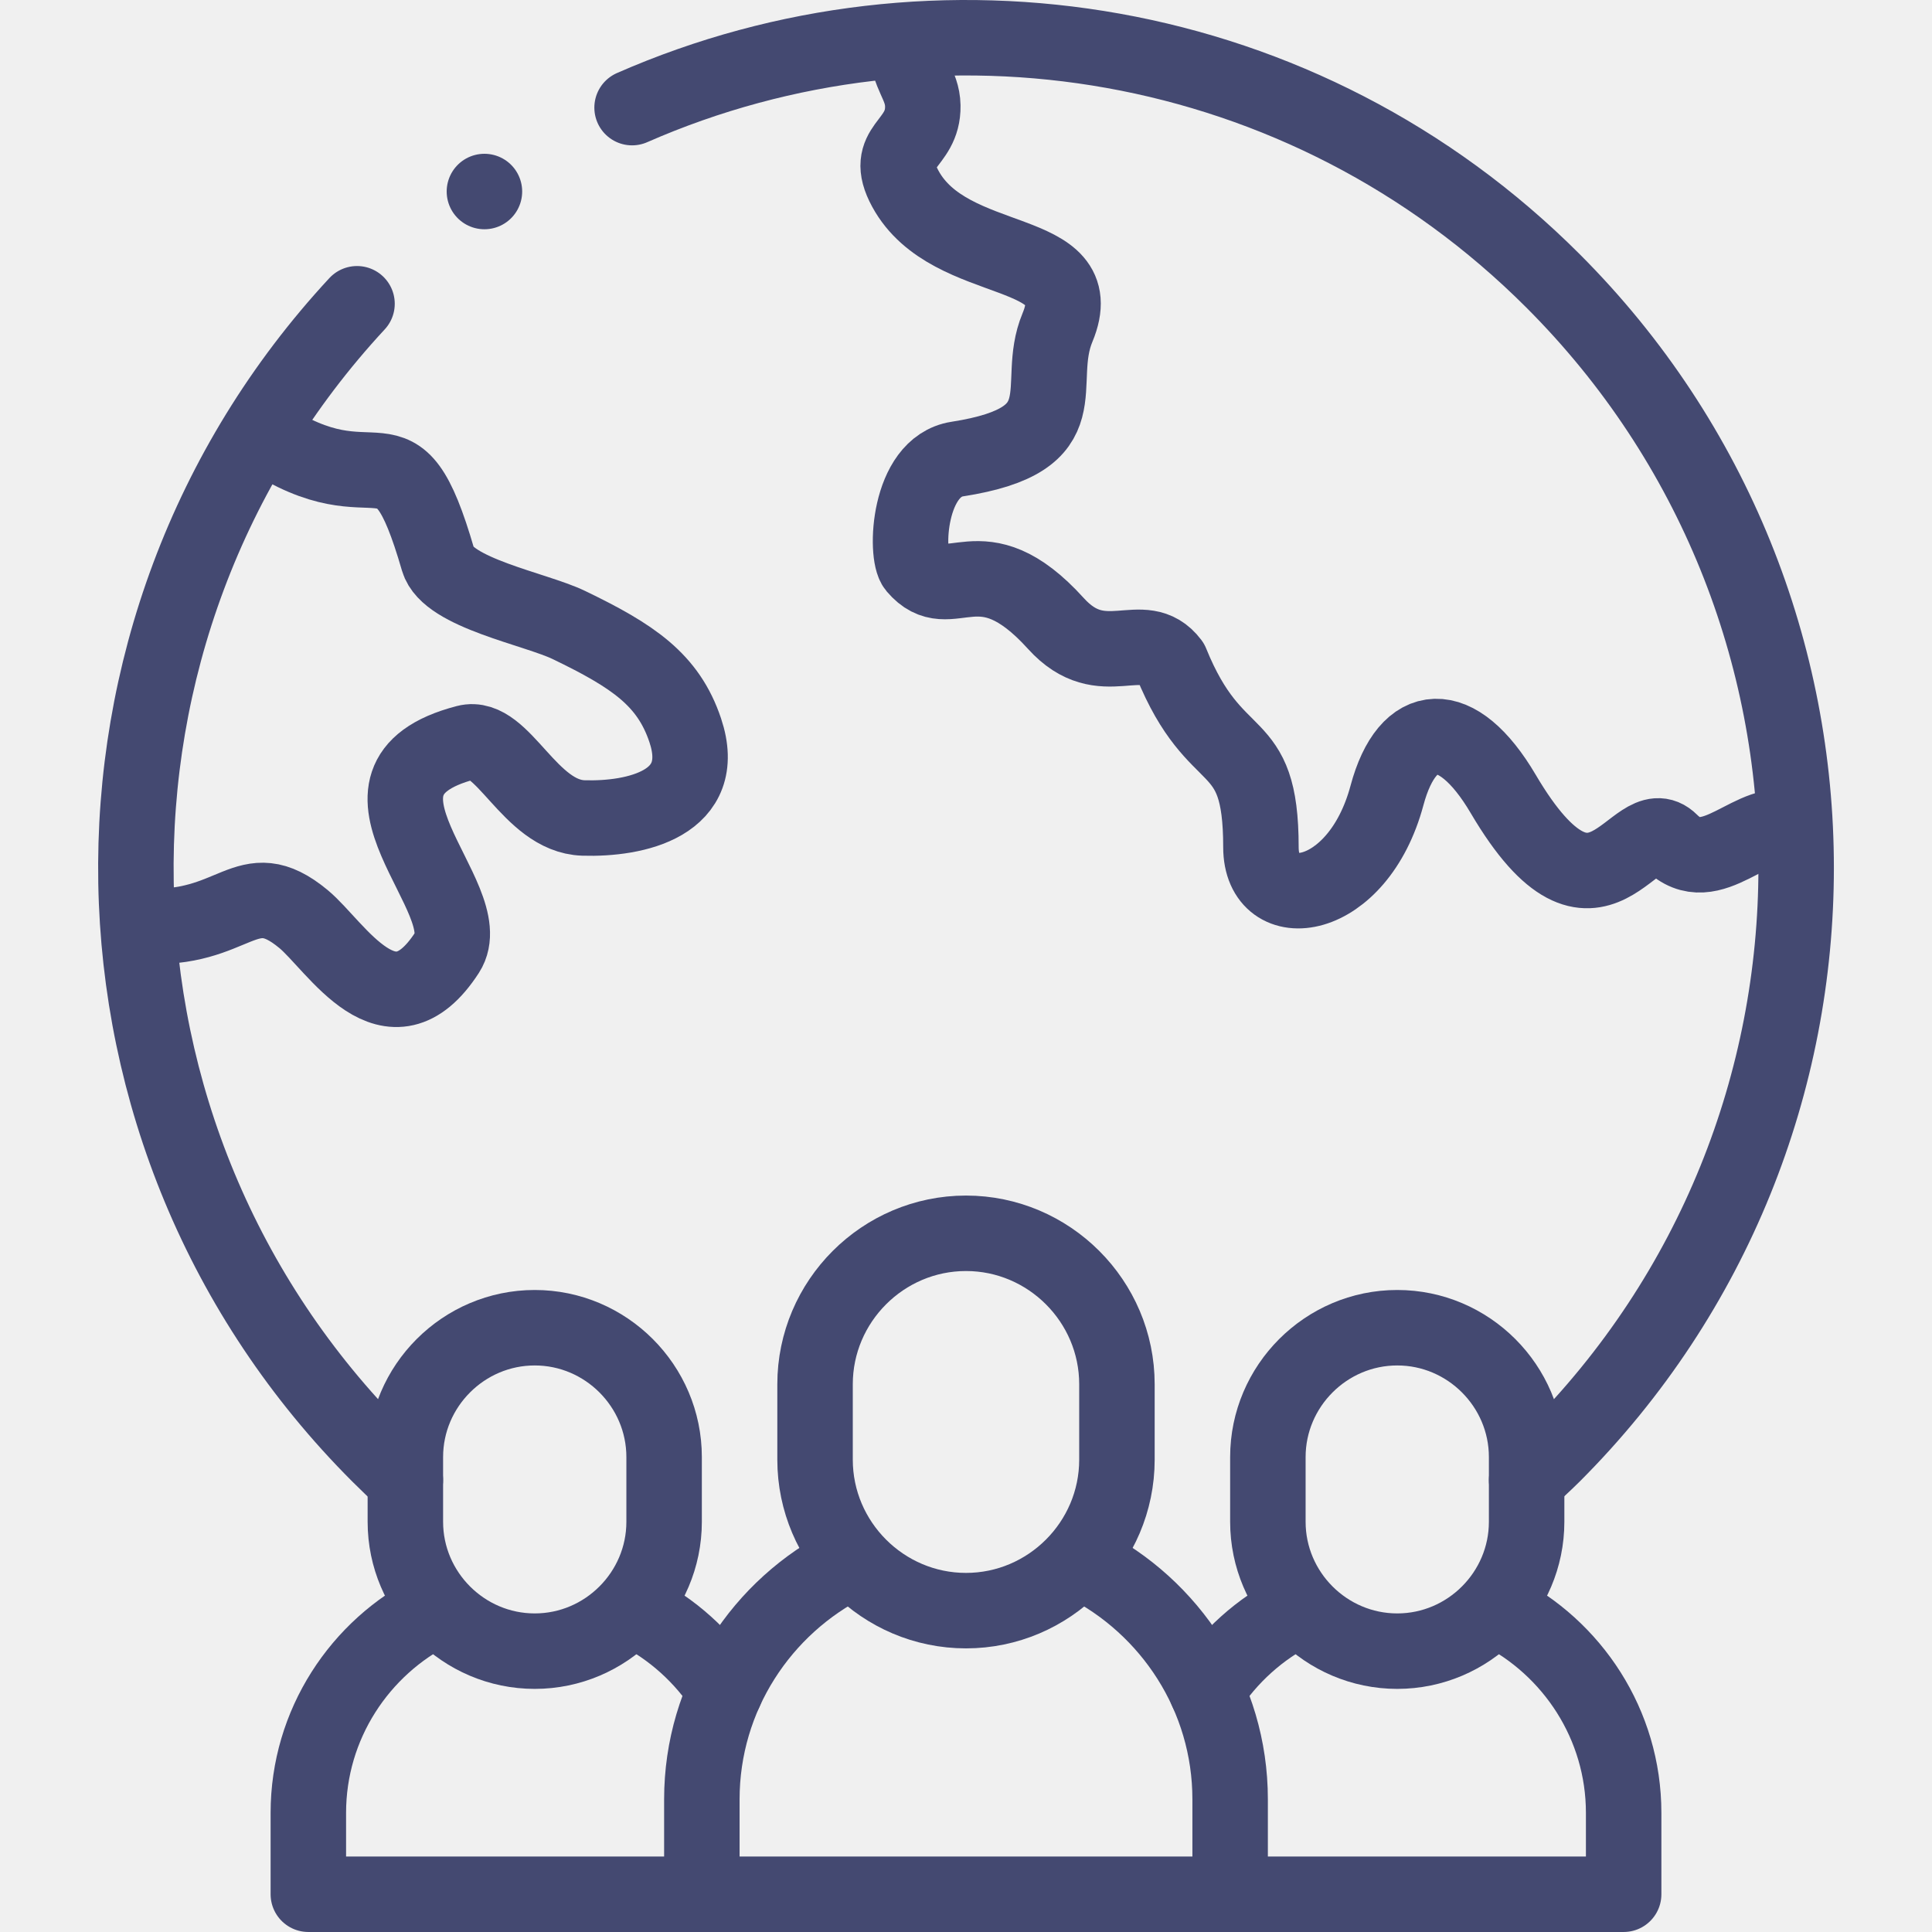
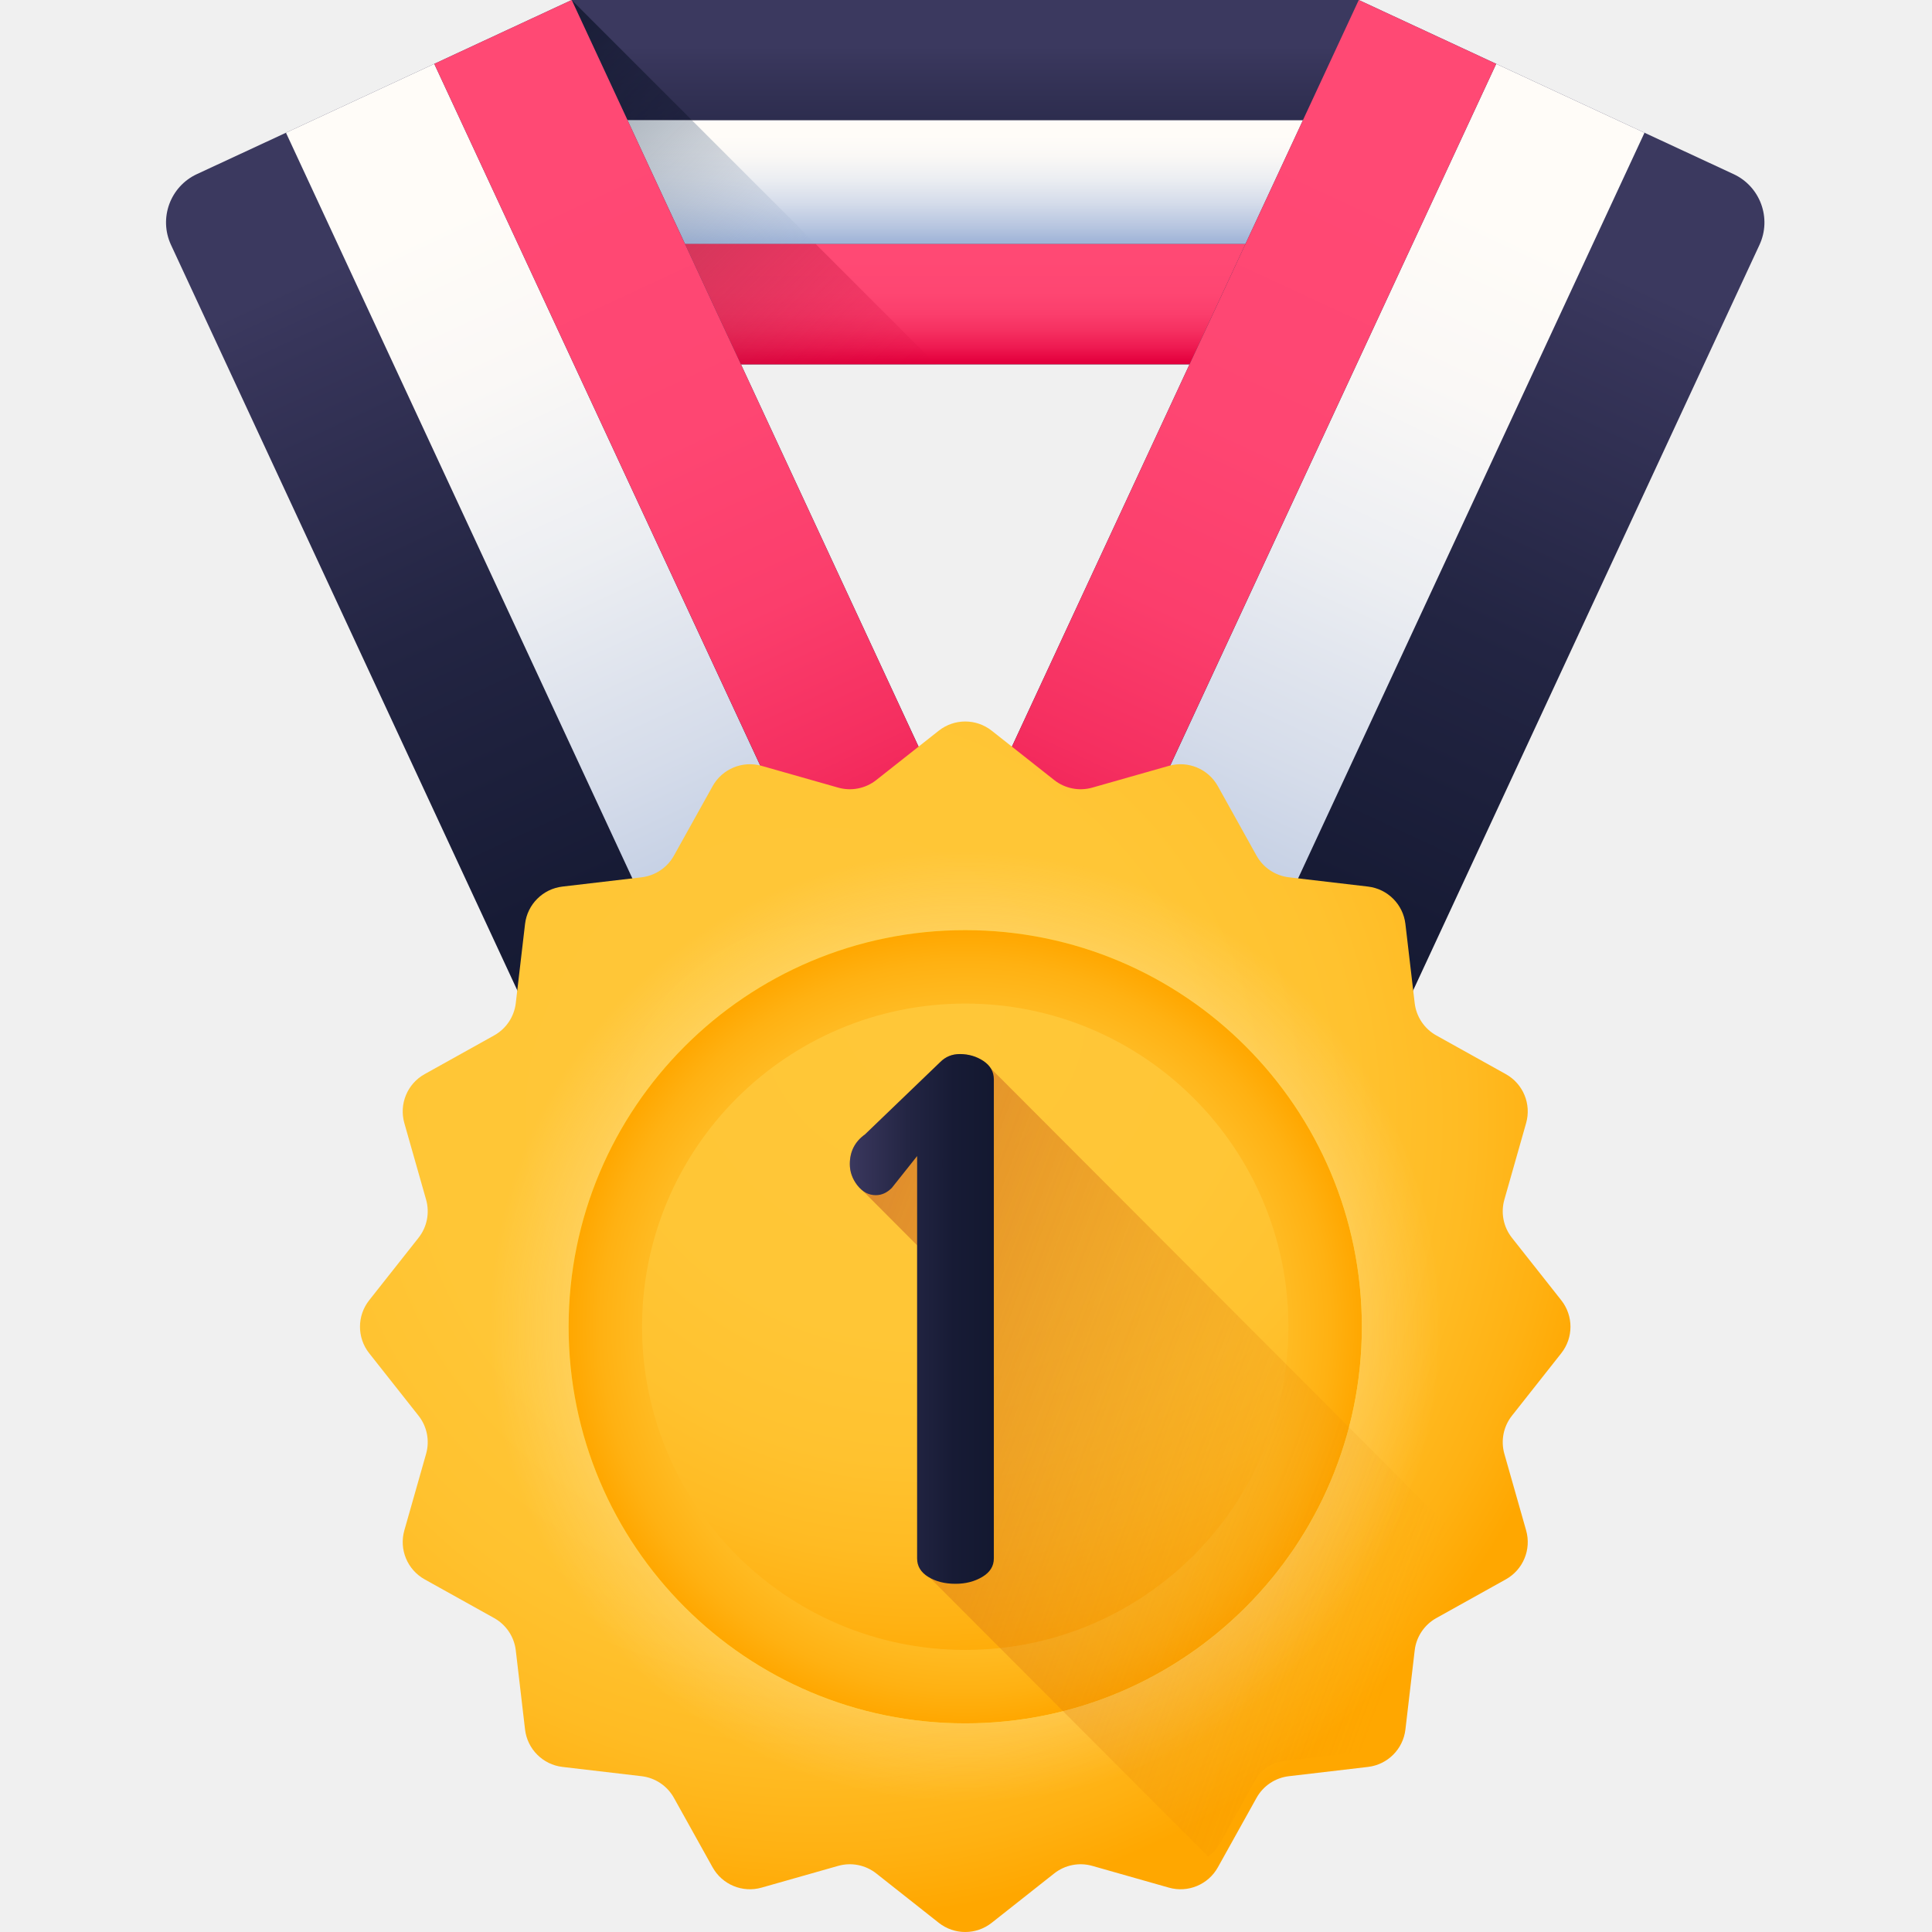
- <svg xmlns="http://www.w3.org/2000/svg" width="512" height="512" viewBox="0 0 512 512" fill="none">
-   <mask id="mask0_1125_1111" style="mask-type:luminance" maskUnits="userSpaceOnUse" x="0" y="0" width="512" height="512">
-     <path d="M0 6.10352e-05H512V512H0V6.10352e-05Z" fill="white" />
-   </mask>
-   <g mask="url(#mask0_1125_1111)">
-     <path d="M255.998 326.836C277.998 326.836 295.998 344.836 295.998 366.836V386.836C295.998 408.836 277.998 426.836 255.998 426.836C233.998 426.836 215.998 408.836 215.998 386.836V366.836C215.998 344.836 233.998 326.836 255.998 326.836Z" stroke="#444971" stroke-width="20" stroke-miterlimit="22.926" stroke-linecap="round" stroke-linejoin="round" />
-     <path d="M287.168 414.21C310.136 425.726 325.998 449.519 325.998 476.835V501.996H185.998V476.835C185.998 449.48 201.903 425.662 224.92 414.163" stroke="#444971" stroke-width="20" stroke-miterlimit="22.926" stroke-linecap="round" stroke-linejoin="round" />
-     <path d="M141.711 351.859C160.568 351.859 175.997 367.288 175.997 386.144V403.288C175.997 422.145 160.568 437.573 141.711 437.573C122.855 437.573 107.426 422.145 107.426 403.288V386.144C107.426 367.288 122.855 351.859 141.711 351.859Z" stroke="#444971" stroke-width="20" stroke-miterlimit="22.926" stroke-linecap="round" stroke-linejoin="round" />
-     <path d="M185.999 501.996H81.713V480.43C81.713 456.982 95.346 436.567 115.074 426.711M168.43 426.751C178.132 431.616 186.353 439.039 192.199 448.118" stroke="#444971" stroke-width="20" stroke-miterlimit="22.926" stroke-linecap="round" stroke-linejoin="round" />
-     <path d="M370.286 351.859C389.143 351.859 404.571 367.288 404.571 386.144V403.288C404.571 422.145 389.143 437.573 370.286 437.573C351.429 437.573 336 422.145 336 403.288V386.144C336 367.288 351.429 351.859 370.286 351.859Z" stroke="#444971" stroke-width="20" stroke-miterlimit="22.926" stroke-linecap="round" stroke-linejoin="round" />
-     <path d="M319.798 448.118C325.659 439.014 333.91 431.576 343.648 426.711M397.002 426.751C416.689 436.622 430.285 457.015 430.285 480.43V501.996H325.998" stroke="#444971" stroke-width="20" stroke-miterlimit="22.926" stroke-linecap="round" stroke-linejoin="round" />
-     <path d="M167.508 28.521C248.103 -6.854 345.576 8.444 411.563 74.43C497.478 160.346 497.478 299.642 411.563 385.557C409.279 387.841 406.829 389.995 404.571 392.252M107.424 392.241C105.06 390.073 102.727 387.848 100.436 385.557C16.513 301.634 14.583 166.786 94.614 80.501" stroke="#444971" stroke-width="20" stroke-miterlimit="2.613" stroke-linecap="round" stroke-linejoin="round" />
-     <path d="M37.671 245.397C62.629 246.969 65.046 230.833 80.416 243.543C89.109 250.733 103.37 275.803 118.494 252.423C127.76 238.098 85.589 206.685 123.525 196.802C133.264 194.265 140.272 216.324 154.616 216.77C168.315 217.196 188.125 213.02 181.595 193.532C177.096 180.104 167.762 173.83 150.744 165.626C141.86 161.343 118.657 157.151 116.117 148.398C104.536 108.487 101.057 136.244 69.905 115.387" stroke="#444971" stroke-width="20" stroke-miterlimit="2.613" stroke-linecap="round" stroke-linejoin="round" />
-     <path d="M240.373 12.487C240.583 19.898 244.448 22.295 244.552 28.04C244.743 38.713 233.684 38.577 239.936 50.037C251.851 71.879 289.608 64.328 280.245 86.795C273.816 102.222 287.163 116.455 253.685 121.658C240.589 123.693 239.832 146.986 242.618 150.268C251.926 161.231 259.6 142.868 279.829 165.237C292.228 178.949 302.837 165.66 310.382 175.61C322.246 204.877 334.16 193.571 334.16 224.507C334.16 243.128 359.834 239.655 367.566 210.794C373.007 190.493 386.12 189.61 398.35 210.374C423.587 253.22 433.182 213.487 442.765 223.071C453.642 233.948 464.818 215.291 475.423 219.913" stroke="#444971" stroke-width="20" stroke-miterlimit="2.613" stroke-linecap="round" stroke-linejoin="round" />
-     <path d="M128.374 50.755H128.381" stroke="#444971" stroke-width="20" stroke-miterlimit="2.613" stroke-linecap="round" stroke-linejoin="round" />
-   </g>
+ <svg xmlns="http://www.w3.org/2000/svg" xmlns:xlink="http://www.w3.org/1999/xlink" height="512pt" viewBox="-44 0 512 512" width="512pt">
+   <linearGradient id="a">
+     <stop offset="0" stop-color="#3b395f" />
+     <stop offset=".063" stop-color="#37355a" />
+     <stop offset=".403" stop-color="#232543" />
+     <stop offset=".723" stop-color="#171b35" />
+     <stop offset="1" stop-color="#131830" />
+   </linearGradient>
+   <linearGradient id="b" gradientUnits="userSpaceOnUse" x1="211.797" x2="211.797" xlink:href="#a" y1="12.343" y2="94.4" />
+   <linearGradient id="c" gradientUnits="userSpaceOnUse" x1="165.489" x2="69.41" y1="106.264" y2="10.184">
+     <stop offset="0" stop-color="#131830" stop-opacity="0" />
+     <stop offset="1" stop-color="#131830" />
+   </linearGradient>
+   <linearGradient id="d">
+     <stop offset="0" stop-color="#fffcf8" />
+     <stop offset=".188" stop-color="#faf8f6" />
+     <stop offset=".404" stop-color="#eceef2" />
+     <stop offset=".635" stop-color="#d5dcea" />
+     <stop offset=".875" stop-color="#b5c4df" />
+     <stop offset="1" stop-color="#a1b5d8" />
+   </linearGradient>
+   <linearGradient id="e" gradientUnits="userSpaceOnUse" x1="211.797" x2="211.797" xlink:href="#d" y1="36.063" y2="63.944" />
+   <linearGradient id="f" gradientUnits="userSpaceOnUse" x1="161.779" x2="82.849" y1="86.619" y2="7.689">
+     <stop offset="0" stop-color="#a1b5d8" stop-opacity="0" />
+     <stop offset=".042" stop-color="#9db1d2" stop-opacity=".043" />
+     <stop offset=".287" stop-color="#8b9cb5" stop-opacity=".286" />
+     <stop offset=".53" stop-color="#7e8ea1" stop-opacity=".529" />
+     <stop offset=".769" stop-color="#778594" stop-opacity=".769" />
+     <stop offset="1" stop-color="#748290" />
+   </linearGradient>
+   <linearGradient id="g">
+     <stop offset="0" stop-color="#ff4974" />
+     <stop offset=".326" stop-color="#fe4672" />
+     <stop offset=".532" stop-color="#fb3e6c" />
+     <stop offset=".705" stop-color="#f52f60" />
+     <stop offset=".859" stop-color="#ee1a51" />
+     <stop offset="1" stop-color="#e4003d" />
+   </linearGradient>
+   <linearGradient id="h" gradientUnits="userSpaceOnUse" x1="211.797" x2="211.797" xlink:href="#g" y1="68.743" y2="95.83" />
+   <linearGradient id="i" gradientUnits="userSpaceOnUse" x1="188.399" x2="96.568" y1="129.172" y2="37.341">
+     <stop offset="0" stop-color="#e4003d" stop-opacity="0" />
+     <stop offset=".584" stop-color="#bd294b" stop-opacity=".584" />
+     <stop offset="1" stop-color="#a64153" />
+   </linearGradient>
+   <linearGradient id="j" gradientTransform="matrix(.910456 -.422952 .422952 .910456 -84.45484 122.0133)" gradientUnits="userSpaceOnUse" x1="163.032" x2="163.032" xlink:href="#a" y1="7.157" y2="251.937" />
+   <linearGradient id="k" gradientTransform="matrix(.910456 -.422952 .422952 .910456 -84.45484 122.0133)" gradientUnits="userSpaceOnUse" x1="163.032" x2="163.032" xlink:href="#d" y1="7.157" y2="251.937" />
+   <linearGradient id="l" gradientTransform="matrix(.910456 -.422952 .422952 .910456 -84.45484 122.0133)" gradientUnits="userSpaceOnUse" x1="204.617" x2="204.617" xlink:href="#g" y1="7.156" y2="251.941" />
+   <linearGradient id="m" gradientTransform="matrix(-.910456 -.422952 -.422952 .910456 329.7735 122.0133)" gradientUnits="userSpaceOnUse" x1="1.984" x2="1.984" xlink:href="#a" y1="-67.659" y2="177.121" />
+   <linearGradient id="n" gradientTransform="matrix(-.910456 -.422952 -.422952 .910456 329.7735 122.0133)" gradientUnits="userSpaceOnUse" x1="1.984" x2="1.984" xlink:href="#d" y1="-67.659" y2="177.121" />
+   <linearGradient id="o" gradientTransform="matrix(-.910456 -.422952 -.422952 .910456 329.7735 122.0133)" gradientUnits="userSpaceOnUse" x1="43.568" x2="43.568" xlink:href="#g" y1="-67.66" y2="177.126" />
+   <linearGradient id="p">
+     <stop offset="0" stop-color="#ffc738" />
+     <stop offset=".487" stop-color="#ffc636" />
+     <stop offset=".675" stop-color="#ffc22f" />
+     <stop offset=".81" stop-color="#ffbb23" />
+     <stop offset=".92" stop-color="#ffb112" />
+     <stop offset="1" stop-color="#ffa700" />
+   </linearGradient>
+   <radialGradient id="q" cx="172.632" cy="296.658" gradientUnits="userSpaceOnUse" r="212.058" xlink:href="#p" />
+   <linearGradient id="r" gradientTransform="matrix(-1.003922 0 0 -1.003922 -1668.548 -6965.208)" gradientUnits="userSpaceOnUse" x1="-1932.605" x2="-1769.957" y1="-7347.834" y2="-7185.186">
+     <stop offset="0" stop-color="#fff465" />
+     <stop offset="1" stop-color="#ffe600" />
+   </linearGradient>
+   <radialGradient id="s" cx="211.797" cy="351.603" gradientUnits="userSpaceOnUse" r="126.159">
+     <stop offset="0" stop-color="#fffcf8" />
+     <stop offset=".949" stop-color="#fffcf8" stop-opacity=".051" />
+     <stop offset="1" stop-color="#fffcf8" stop-opacity="0" />
+   </radialGradient>
+   <radialGradient id="t" cx="211.797" cy="351.603" gradientUnits="userSpaceOnUse" r="105.107" xlink:href="#p" />
+   <radialGradient id="u" cx="200.568" cy="267.349" gradientUnits="userSpaceOnUse" r="178.329" xlink:href="#p" />
+   <linearGradient id="v" gradientUnits="userSpaceOnUse" x1="333.864" x2="56.501" y1="419.105" y2="315.501">
+     <stop offset="0" stop-color="#e58200" stop-opacity="0" />
+     <stop offset=".188" stop-color="#e07d07" stop-opacity=".188" />
+     <stop offset=".461" stop-color="#d16d1a" stop-opacity=".463" />
+     <stop offset=".785" stop-color="#b9553a" stop-opacity=".784" />
+     <stop offset="1" stop-color="#a64153" />
+   </linearGradient>
+   <linearGradient id="w" gradientUnits="userSpaceOnUse" x1="181.213" x2="219.378" xlink:href="#a" y1="349.53" y2="349.53" />
+   <path d="m107.488 0h208.617v96.539h-208.617zm0 0" fill="url(#b)" />
+   <path d="m107.504 0h-.016v96.539h96.555zm0 0" fill="url(#c)" />
+   <path d="m107.488 31.867h208.617v32.805h-208.617zm0 0" fill="url(#e)" />
+   <path d="m139.371 31.867h-31.883v32.805h64.688zm0 0" fill="url(#f)" />
+   <path d="m107.488 64.668h208.617v31.867h-208.617zm0 0" fill="url(#h)" />
+   <path d="m107.488 96.535h96.551l-31.867-31.867h-64.684zm0 0" fill="url(#i)" />
+   <path d="m229.309 262.203-112.137 52.094-115.852-249.391c-3.289-7.074-.219-15.477 6.859-18.762l99.324-46.141zm0 0" fill="url(#j)" />
+   <path d="m192.891 279.121-39.301 18.258-121.805-262.203 39.301-18.254zm0 0" fill="url(#k)" />
+   <path d="m107.504 0 121.809 262.207-36.414 16.918-121.809-262.207zm0 0" fill="url(#l)" />
+   <path d="m194.285 262.203 112.137 52.094 115.852-249.391c3.289-7.074.219-15.477-6.859-18.762l-99.324-46.141zm0 0" fill="url(#m)" />
+   <path d="m230.703 279.121 39.301 18.258 121.805-262.203-39.301-18.254zm0 0" fill="url(#n)" />
+   <path d="m316.09 0-121.809 262.207 36.414 16.918 121.809-262.207zm0 0" fill="url(#o)" />
+   <path d="m369.758 358.613-13.082 16.566c-2.25 2.852-2.996 6.609-2.004 10.105l5.766 20.285c1.438 5.051-.793 10.422-5.379 12.977l-18.422 10.262c-3.176 1.766-5.309 4.953-5.73 8.566l-2.457 20.961c-.609 5.203-4.715 9.309-9.922 9.918l-20.957 2.457c-3.613.422-6.801 2.555-8.57 5.73l-10.258 18.426c-2.555 4.586-7.93 6.812-12.98 5.375l-20.285-5.762c-3.492-.996-7.25-.25-10.102 2l-16.566 13.086c-4.113 3.246-9.914 3.246-14.023 0l-16.57-13.086c-2.848-2.25-6.609-2.996-10.102-2l-20.289 5.762c-5.047 1.438-10.422-.789-12.977-5.375l-10.258-18.426c-1.77-3.176-4.957-5.309-8.566-5.73l-20.961-2.457c-5.203-.609-9.309-4.715-9.922-9.918l-2.453-20.961c-.422-3.613-2.559-6.801-5.734-8.57l-18.422-10.258c-4.586-2.555-6.812-7.93-5.379-12.977l5.766-20.285c.992-3.496.25-7.254-2.004-10.105l-13.082-16.566c-3.246-4.113-3.246-9.914 0-14.023l13.082-16.566c2.254-2.852 2.996-6.609 2.004-10.105l-5.766-20.285c-1.434-5.051.793-10.426 5.379-12.977l18.422-10.262c3.176-1.77 5.312-4.953 5.734-8.566l2.453-20.961c.609-5.203 4.719-9.309 9.922-9.918l20.961-2.457c3.609-.422 6.797-2.555 8.566-5.73l10.262-18.426c2.551-4.586 7.926-6.812 12.977-5.379l20.285 5.766c3.496.996 7.254.25 10.105-2.004l16.566-13.082c4.109-3.246 9.91-3.246 14.023 0l16.566 13.082c2.852 2.254 6.609 3 10.105 2.004l20.285-5.766c5.051-1.434 10.422.793 12.977 5.379l10.258 18.426c1.77 3.176 4.957 5.309 8.57 5.73l20.957 2.457c5.207.609 9.312 4.715 9.922 9.918l2.457 20.961c.422 3.613 2.555 6.801 5.73 8.57l18.422 10.258c4.59 2.555 6.816 7.926 5.379 12.977l-5.766 20.285c-.992 3.496-.246 7.254 2.004 10.105l13.082 16.566c3.246 4.113 3.246 9.914 0 14.023zm0 0" fill="url(#q)" />
+   <path d="m316.902 351.602c0 58.051-47.055 105.109-105.105 105.109s-105.109-47.059-105.109-105.109c0-58.047 47.059-105.105 105.109-105.105s105.105 47.059 105.105 105.105zm0 0" fill="url(#r)" />
+   <path d="m354.527 351.602c0 78.828-63.902 142.734-142.73 142.734s-142.73-63.906-142.73-142.734c0-78.828 63.902-142.73 142.73-142.73s142.73 63.902 142.73 142.73zm0 0" fill="url(#s)" />
+   <path d="m316.902 351.602c0 58.051-47.055 105.109-105.105 105.109s-105.109-47.059-105.109-105.109c0-58.047 47.059-105.105 105.109-105.105s105.105 47.059 105.105 105.105zm0 0" fill="url(#t)" />
+   <path d="m297.438 351.602c0 47.301-38.34 85.645-85.641 85.645s-85.645-38.344-85.645-85.645c0-47.297 38.344-85.641 85.645-85.641s85.641 38.344 85.641 85.641zm0 0" fill="url(#u)" />
+   <path d="m315.34 464.426c4.715-.555 8.434-4.273 8.988-8.988l2.223-18.996c.383-3.27 2.316-6.16 5.195-7.762l16.695-9.297c1.312-.734 2.414-1.723 3.262-2.875l-135.105-135.352c-1.855-1.211-3.93-1.82-6.234-1.82-2.047 0-3.77.703-5.176 2.109l-19.945 19.18c-2.688 1.918-4.027 4.539-4.027 7.863 0 2.047.672 3.93 2.012 5.656l15.824 15.883v82.984c0 2.047.988 3.68 2.973 4.895.133.082.273.152.414.23l73.707 73.848c1.266-.871 2.355-2.031 3.141-3.445l9.297-16.691c1.602-2.879 4.492-4.812 7.766-5.195zm0 0" fill="url(#v)" />
+   <path d="m181.211 308.488c0-3.324 1.344-5.945 4.027-7.863l19.949-19.18c1.402-1.406 3.129-2.109 5.176-2.109 2.301 0 4.379.605 6.234 1.82 1.852 1.215 2.781 2.848 2.781 4.891v126.965c0 2.047-1.027 3.676-3.07 4.891-2.047 1.215-4.41 1.82-7.098 1.82-2.812 0-5.211-.605-7.191-1.82-1.984-1.215-2.973-2.844-2.973-4.891v-106.637l-6.711 8.441c-1.281 1.277-2.688 1.918-4.223 1.918-1.914 0-3.547-.863-4.891-2.59-1.34-1.727-2.012-3.609-2.012-5.656zm0 0" fill="url(#w)" />
</svg>
